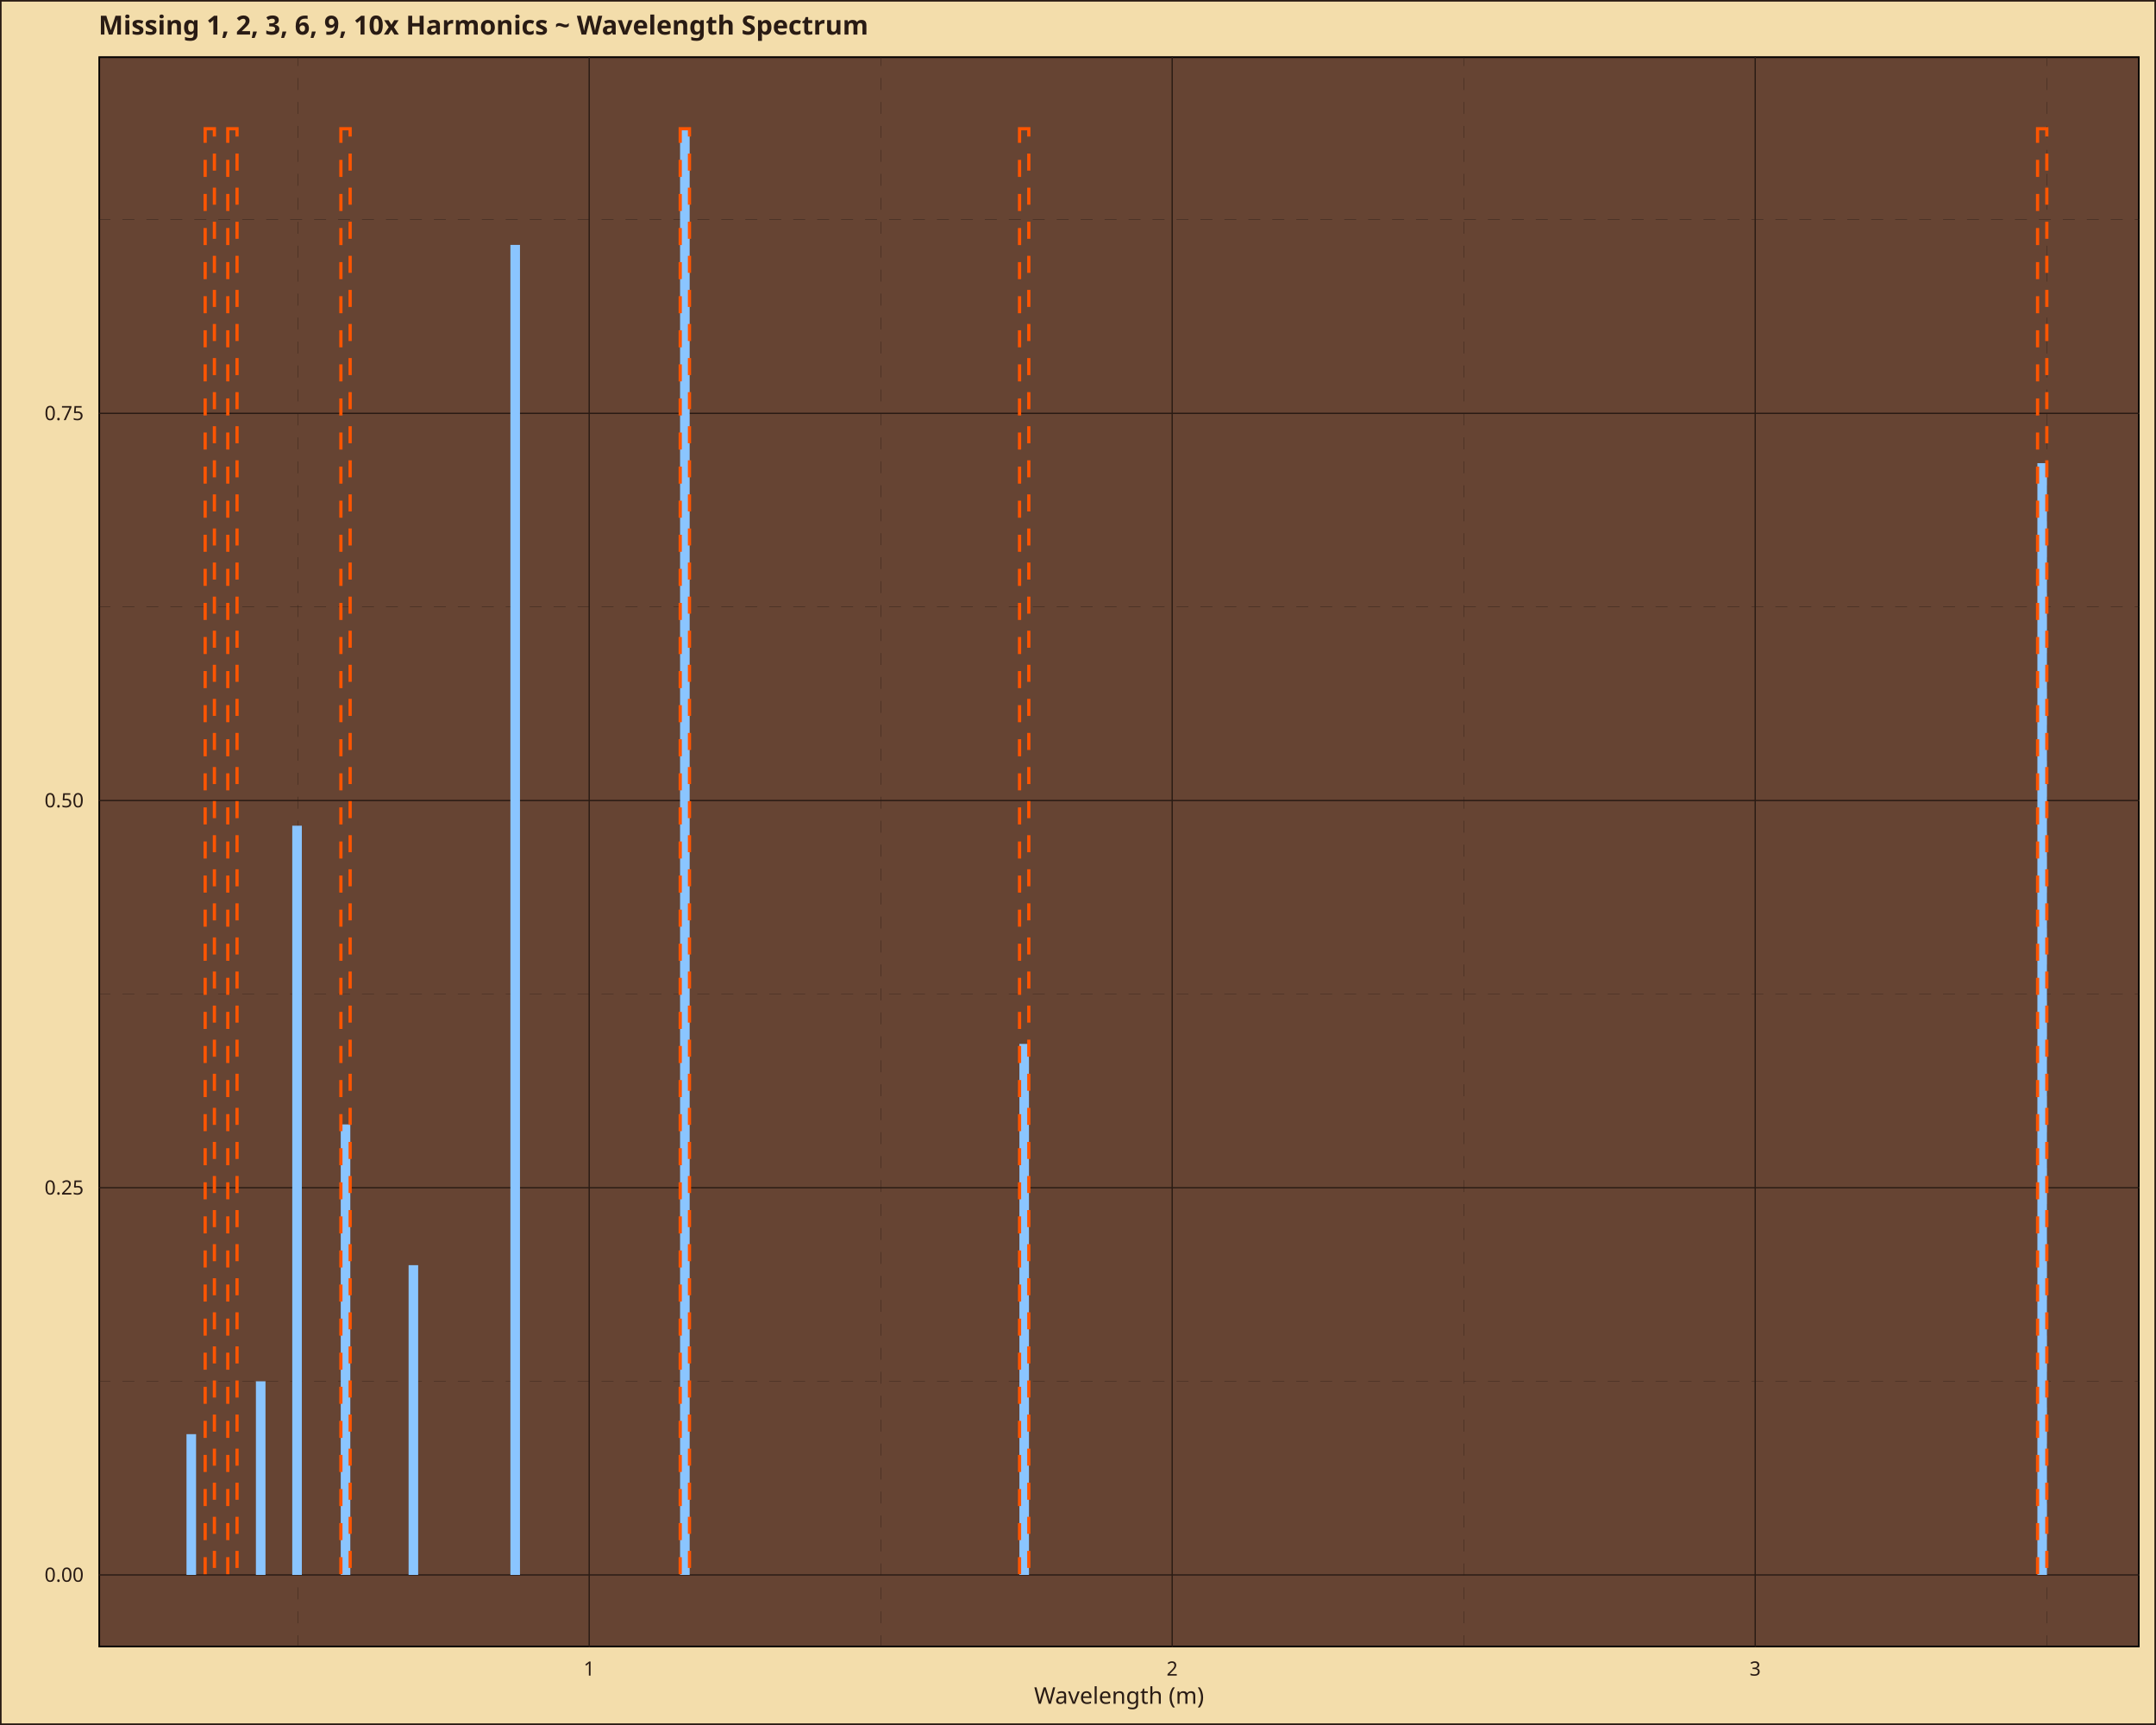
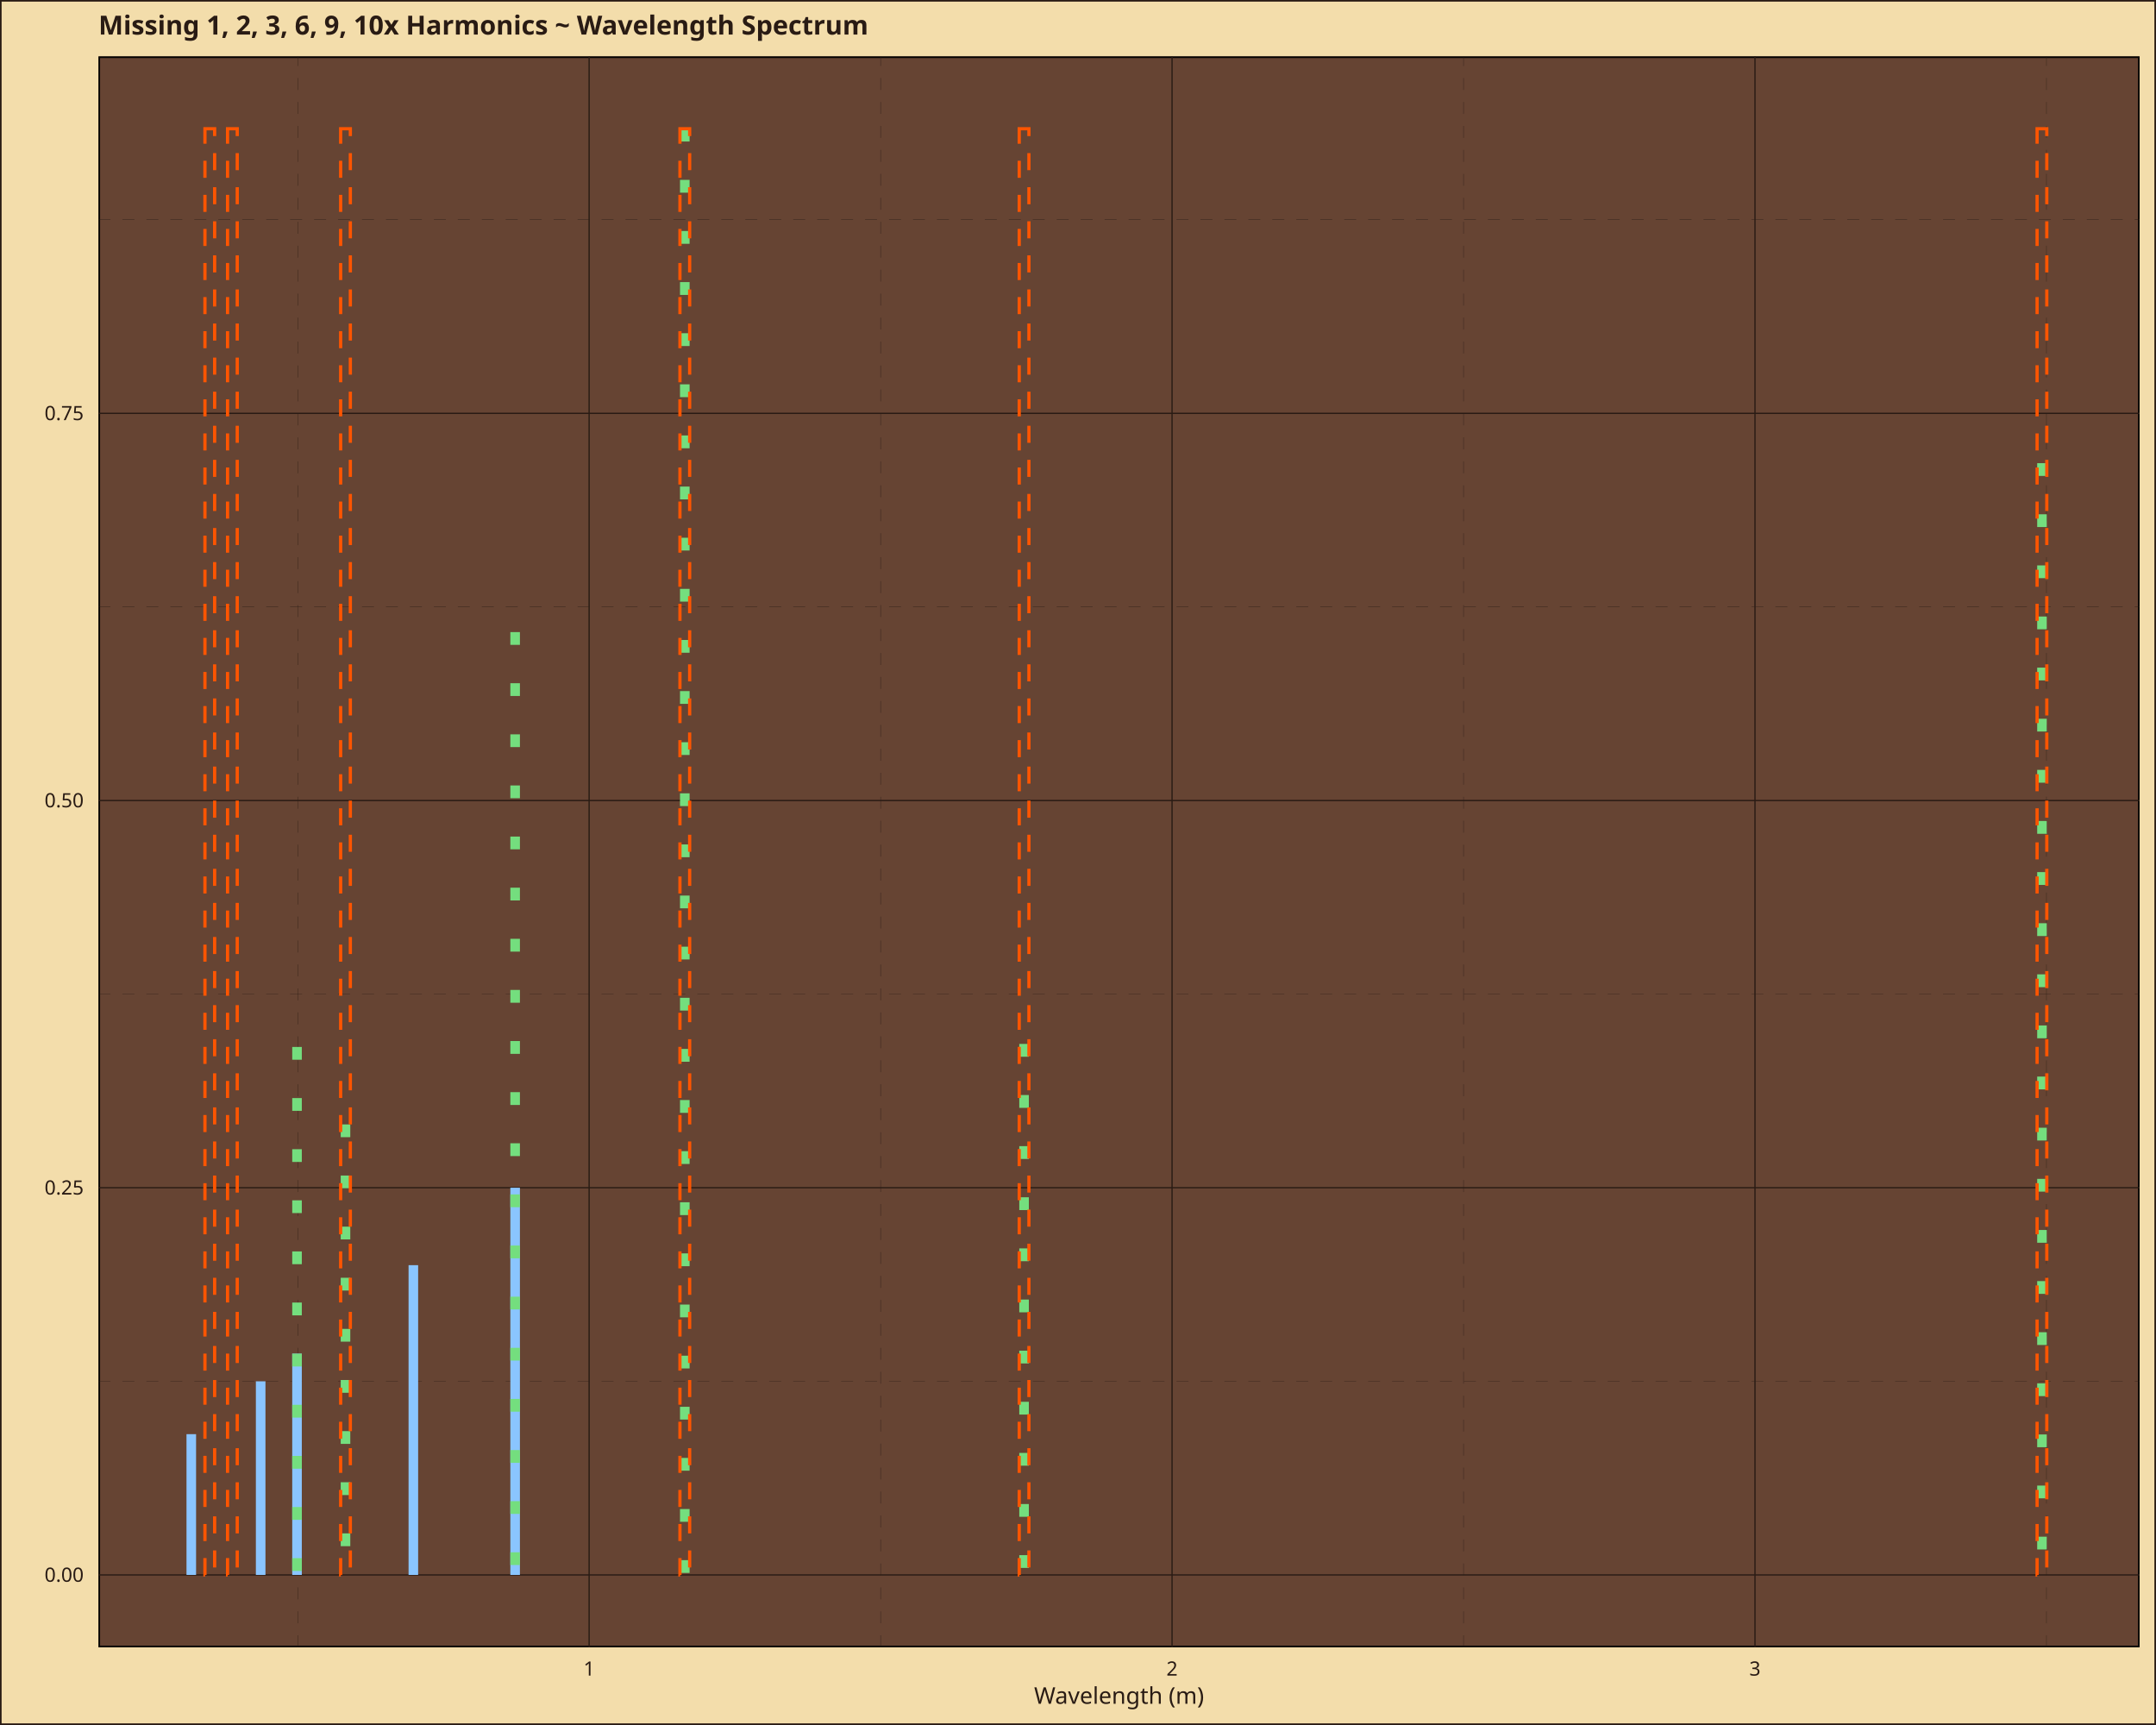
<svg xmlns="http://www.w3.org/2000/svg" class="svglite" data-engine-version="2.0" width="720.00pt" height="576.00pt" viewBox="0 0 720.00 576.00">
  <defs>
    <style type="text/css">
    .svglite line, .svglite polyline, .svglite polygon, .svglite path, .svglite rect, .svglite circle {
      fill: none;
      stroke: #000000;
      stroke-linecap: round;
      stroke-linejoin: round;
      stroke-miterlimit: 10.00;
    }
  </style>
  </defs>
  <rect width="100%" height="100%" style="stroke: none; fill: #FFFFFF;" />
  <defs>
    <clipPath id="cpMC4wMHw3MjAuMDB8MC4wMHw1NzYuMDA=">
      <rect x="0.00" y="0.00" width="720.00" height="576.00" />
    </clipPath>
  </defs>
  <g clip-path="url(#cpMC4wMHw3MjAuMDB8MC4wMHw1NzYuMDA=)">
    <rect x="0" y="0.00" width="720.00" height="576.00" style="stroke-width: 1.07; stroke: #291B14; fill: #F3DDAB;" />
  </g>
  <defs>
    <clipPath id="cpMzIuODl8NzE0LjUyfDE4Ljg0fDU1MC4wNA==">
      <rect x="32.89" y="18.84" width="681.63" height="531.20" />
    </clipPath>
  </defs>
  <g clip-path="url(#cpMzIuODl8NzE0LjUyfDE4Ljg0fDU1MC4wNA==)">
    <rect x="32.89" y="18.84" width="681.63" height="531.20" style="stroke-width: 1.07; fill: #664433;" />
    <polyline points="32.89,461.25 714.52,461.25 " style="stroke-width: 0.11; stroke: #291B14; stroke-dasharray: 4.00,4.00; stroke-linecap: butt;" />
    <polyline points="32.89,331.96 714.52,331.96 " style="stroke-width: 0.11; stroke: #291B14; stroke-dasharray: 4.00,4.00; stroke-linecap: butt;" />
    <polyline points="32.89,202.67 714.52,202.67 " style="stroke-width: 0.11; stroke: #291B14; stroke-dasharray: 4.00,4.00; stroke-linecap: butt;" />
    <polyline points="32.89,73.38 714.52,73.38 " style="stroke-width: 0.11; stroke: #291B14; stroke-dasharray: 4.00,4.00; stroke-linecap: butt;" />
    <polyline points="99.41,550.04 99.41,18.84 " style="stroke-width: 0.11; stroke: #291B14; stroke-dasharray: 4.00,4.00; stroke-linecap: butt;" />
-     <polyline points="294.11,550.04 294.11,18.84 " style="stroke-width: 0.11; stroke: #291B14; stroke-dasharray: 4.00,4.00; stroke-linecap: butt;" />
-     <polyline points="488.80,550.04 488.80,18.84 " style="stroke-width: 0.11; stroke: #291B14; stroke-dasharray: 4.00,4.00; stroke-linecap: butt;" />
-     <polyline points="683.49,550.04 683.49,18.84 " style="stroke-width: 0.11; stroke: #291B14; stroke-dasharray: 4.00,4.00; stroke-linecap: butt;" />
+     <polyline points="294.08,550.04 294.08,18.84 " style="stroke-width: 0.11; stroke: #291B14; stroke-dasharray: 4.00,4.00; stroke-linecap: butt;" />
+     <polyline points="488.75,550.04 488.75,18.84 " style="stroke-width: 0.11; stroke: #291B14; stroke-dasharray: 4.00,4.00; stroke-linecap: butt;" />
+     <polyline points="683.42,550.04 683.42,18.84 " style="stroke-width: 0.11; stroke: #291B14; stroke-dasharray: 4.00,4.00; stroke-linecap: butt;" />
    <polyline points="32.89,525.89 714.52,525.89 " style="stroke-width: 0.43; stroke: #291B14; stroke-linecap: butt;" />
    <polyline points="32.89,396.60 714.52,396.60 " style="stroke-width: 0.43; stroke: #291B14; stroke-linecap: butt;" />
    <polyline points="32.89,267.31 714.52,267.31 " style="stroke-width: 0.43; stroke: #291B14; stroke-linecap: butt;" />
    <polyline points="32.89,138.02 714.52,138.02 " style="stroke-width: 0.43; stroke: #291B14; stroke-linecap: butt;" />
-     <polyline points="196.76,550.04 196.76,18.84 " style="stroke-width: 0.43; stroke: #291B14; stroke-linecap: butt;" />
-     <polyline points="391.45,550.04 391.45,18.84 " style="stroke-width: 0.43; stroke: #291B14; stroke-linecap: butt;" />
-     <polyline points="586.15,550.04 586.15,18.84 " style="stroke-width: 0.43; stroke: #291B14; stroke-linecap: butt;" />
+     <polyline points="196.74,550.04 196.74,18.84 " style="stroke-width: 0.43; stroke: #291B14; stroke-linecap: butt;" />
+     <polyline points="391.41,550.04 391.41,18.84 " style="stroke-width: 0.43; stroke: #291B14; stroke-linecap: butt;" />
+     <polyline points="586.08,550.04 586.08,18.84 " style="stroke-width: 0.43; stroke: #291B14; stroke-linecap: butt;" />
    <line x1="63.88" y1="478.88" x2="63.88" y2="525.89" style="stroke-width: 3.20; stroke: #8AC5FF; stroke-linecap: butt;" />
-     <line x1="87.06" y1="461.25" x2="87.06" y2="525.89" style="stroke-width: 3.20; stroke: #8AC5FF; stroke-linecap: butt;" />
-     <line x1="99.20" y1="275.71" x2="99.20" y2="525.89" style="stroke-width: 3.20; stroke: #8AC5FF; stroke-linecap: butt;" />
-     <line x1="115.39" y1="375.45" x2="115.39" y2="525.89" style="stroke-width: 3.20; stroke: #8AC5FF; stroke-linecap: butt;" />
-     <line x1="138.05" y1="422.46" x2="138.05" y2="525.89" style="stroke-width: 3.20; stroke: #8AC5FF; stroke-linecap: butt;" />
-     <line x1="172.05" y1="81.77" x2="172.05" y2="525.89" style="stroke-width: 3.20; stroke: #8AC5FF; stroke-linecap: butt;" />
-     <line x1="228.71" y1="42.99" x2="228.71" y2="525.89" style="stroke-width: 3.20; stroke: #8AC5FF; stroke-linecap: butt;" />
-     <line x1="342.03" y1="348.58" x2="342.03" y2="525.89" style="stroke-width: 3.20; stroke: #8AC5FF; stroke-linecap: butt;" />
-     <line x1="681.99" y1="154.65" x2="681.99" y2="525.89" style="stroke-width: 3.20; stroke: #8AC5FF; stroke-linecap: butt;" />
-     <rect x="680.45" y="42.99" width="3.09" height="482.91" style="stroke-width: 1.07; stroke: #FF5500; stroke-dasharray: 5.69,5.69; stroke-linecap: butt; stroke-linejoin: miter;" />
-     <rect x="340.48" y="42.99" width="3.09" height="482.91" style="stroke-width: 1.07; stroke: #FF5500; stroke-dasharray: 5.69,5.69; stroke-linecap: butt; stroke-linejoin: miter;" />
-     <rect x="227.16" y="42.99" width="3.09" height="482.91" style="stroke-width: 1.07; stroke: #FF5500; stroke-dasharray: 5.69,5.69; stroke-linecap: butt; stroke-linejoin: miter;" />
-     <rect x="113.84" y="42.99" width="3.09" height="482.91" style="stroke-width: 1.07; stroke: #FF5500; stroke-dasharray: 5.69,5.69; stroke-linecap: butt; stroke-linejoin: miter;" />
-     <rect x="76.07" y="42.99" width="3.09" height="482.91" style="stroke-width: 1.07; stroke: #FF5500; stroke-dasharray: 5.69,5.69; stroke-linecap: butt; stroke-linejoin: miter;" />
-     <rect x="68.51" y="42.99" width="3.09" height="482.91" style="stroke-width: 1.07; stroke: #FF5500; stroke-dasharray: 5.69,5.69; stroke-linecap: butt; stroke-linejoin: miter;" />
+     <line x1="87.05" y1="461.25" x2="87.05" y2="525.89" style="stroke-width: 3.20; stroke: #8AC5FF; stroke-linecap: butt;" />
+     <line x1="99.19" y1="452.01" x2="99.19" y2="525.89" style="stroke-width: 3.20; stroke: #8AC5FF; stroke-linecap: butt;" />
+     <line x1="138.04" y1="422.46" x2="138.04" y2="525.89" style="stroke-width: 3.20; stroke: #8AC5FF; stroke-linecap: butt;" />
+     <line x1="172.03" y1="396.60" x2="172.03" y2="525.89" style="stroke-width: 3.20; stroke: #8AC5FF; stroke-linecap: butt;" />
+     <line x1="99.19" y1="349.59" x2="99.19" y2="525.89" style="stroke-width: 3.20; stroke: #74DE7E; stroke-dasharray: 4.27,12.80; stroke-linecap: butt;" />
+     <line x1="115.38" y1="375.45" x2="115.38" y2="525.89" style="stroke-width: 3.20; stroke: #74DE7E; stroke-dasharray: 4.27,12.80; stroke-linecap: butt;" />
+     <line x1="172.03" y1="211.06" x2="172.03" y2="525.89" style="stroke-width: 3.20; stroke: #74DE7E; stroke-dasharray: 4.27,12.80; stroke-linecap: butt;" />
+     <line x1="228.69" y1="42.99" x2="228.69" y2="525.89" style="stroke-width: 3.20; stroke: #74DE7E; stroke-dasharray: 4.27,12.80; stroke-linecap: butt;" />
+     <line x1="341.99" y1="348.58" x2="341.99" y2="525.89" style="stroke-width: 3.20; stroke: #74DE7E; stroke-dasharray: 4.27,12.80; stroke-linecap: butt;" />
+     <line x1="681.92" y1="154.65" x2="681.92" y2="525.89" style="stroke-width: 3.20; stroke: #74DE7E; stroke-dasharray: 4.27,12.80; stroke-linecap: butt;" />
+     <rect x="680.29" y="42.99" width="3.24" height="482.91" style="stroke-width: 1.07; stroke: #FF5500; stroke-dasharray: 5.69,5.69; stroke-linecap: butt; stroke-linejoin: miter;" />
+     <rect x="340.37" y="42.99" width="3.24" height="482.91" style="stroke-width: 1.07; stroke: #FF5500; stroke-dasharray: 5.69,5.69; stroke-linecap: butt; stroke-linejoin: miter;" />
+     <rect x="227.07" y="42.99" width="3.24" height="482.91" style="stroke-width: 1.07; stroke: #FF5500; stroke-dasharray: 5.69,5.69; stroke-linecap: butt; stroke-linejoin: miter;" />
+     <rect x="113.76" y="42.99" width="3.24" height="482.91" style="stroke-width: 1.07; stroke: #FF5500; stroke-dasharray: 5.69,5.69; stroke-linecap: butt; stroke-linejoin: miter;" />
+     <rect x="75.99" y="42.99" width="3.24" height="482.91" style="stroke-width: 1.07; stroke: #FF5500; stroke-dasharray: 5.69,5.69; stroke-linecap: butt; stroke-linejoin: miter;" />
+     <rect x="68.44" y="42.99" width="3.24" height="482.91" style="stroke-width: 1.07; stroke: #FF5500; stroke-dasharray: 5.69,5.69; stroke-linecap: butt; stroke-linejoin: miter;" />
  </g>
  <g clip-path="url(#cpMC4wMHw3MjAuMDB8MC4wMHw1NzYuMDA=)">
    <text x="27.96" y="528.17" text-anchor="end" style="font-size: 6.60px; fill: #291B14; font-family: sans;" textLength="12.85px" lengthAdjust="spacingAndGlyphs">0.00</text>
    <text x="27.96" y="398.88" text-anchor="end" style="font-size: 6.60px; fill: #291B14; font-family: sans;" textLength="12.85px" lengthAdjust="spacingAndGlyphs">0.25</text>
    <text x="27.96" y="269.58" text-anchor="end" style="font-size: 6.60px; fill: #291B14; font-family: sans;" textLength="12.85px" lengthAdjust="spacingAndGlyphs">0.50</text>
    <text x="27.96" y="140.29" text-anchor="end" style="font-size: 6.60px; fill: #291B14; font-family: sans;" textLength="12.85px" lengthAdjust="spacingAndGlyphs">0.75</text>
-     <text x="196.76" y="559.51" text-anchor="middle" style="font-size: 6.60px; fill: #291B14; font-family: sans;" textLength="3.67px" lengthAdjust="spacingAndGlyphs">1</text>
-     <text x="391.45" y="559.51" text-anchor="middle" style="font-size: 6.60px; fill: #291B14; font-family: sans;" textLength="3.67px" lengthAdjust="spacingAndGlyphs">2</text>
-     <text x="586.15" y="559.51" text-anchor="middle" style="font-size: 6.60px; fill: #291B14; font-family: sans;" textLength="3.67px" lengthAdjust="spacingAndGlyphs">3</text>
+     <text x="196.74" y="559.51" text-anchor="middle" style="font-size: 6.60px; fill: #291B14; font-family: sans;" textLength="3.67px" lengthAdjust="spacingAndGlyphs">1</text>
+     <text x="391.41" y="559.51" text-anchor="middle" style="font-size: 6.60px; fill: #291B14; font-family: sans;" textLength="3.67px" lengthAdjust="spacingAndGlyphs">2</text>
+     <text x="586.08" y="559.51" text-anchor="middle" style="font-size: 6.60px; fill: #291B14; font-family: sans;" textLength="3.67px" lengthAdjust="spacingAndGlyphs">3</text>
    <text x="373.71" y="568.92" text-anchor="middle" style="font-size: 7.70px; fill: #291B14; font-family: sans;" textLength="54.35px" lengthAdjust="spacingAndGlyphs">Wavelength (m)</text>
    <text x="32.89" y="11.54" style="font-size: 8.80px; font-weight: bold; fill: #291B14; font-family: sans;" textLength="236.52px" lengthAdjust="spacingAndGlyphs">Missing 1, 2, 3, 6, 9, 10x Harmonics ~ Wavelength Spectrum</text>
  </g>
</svg>
